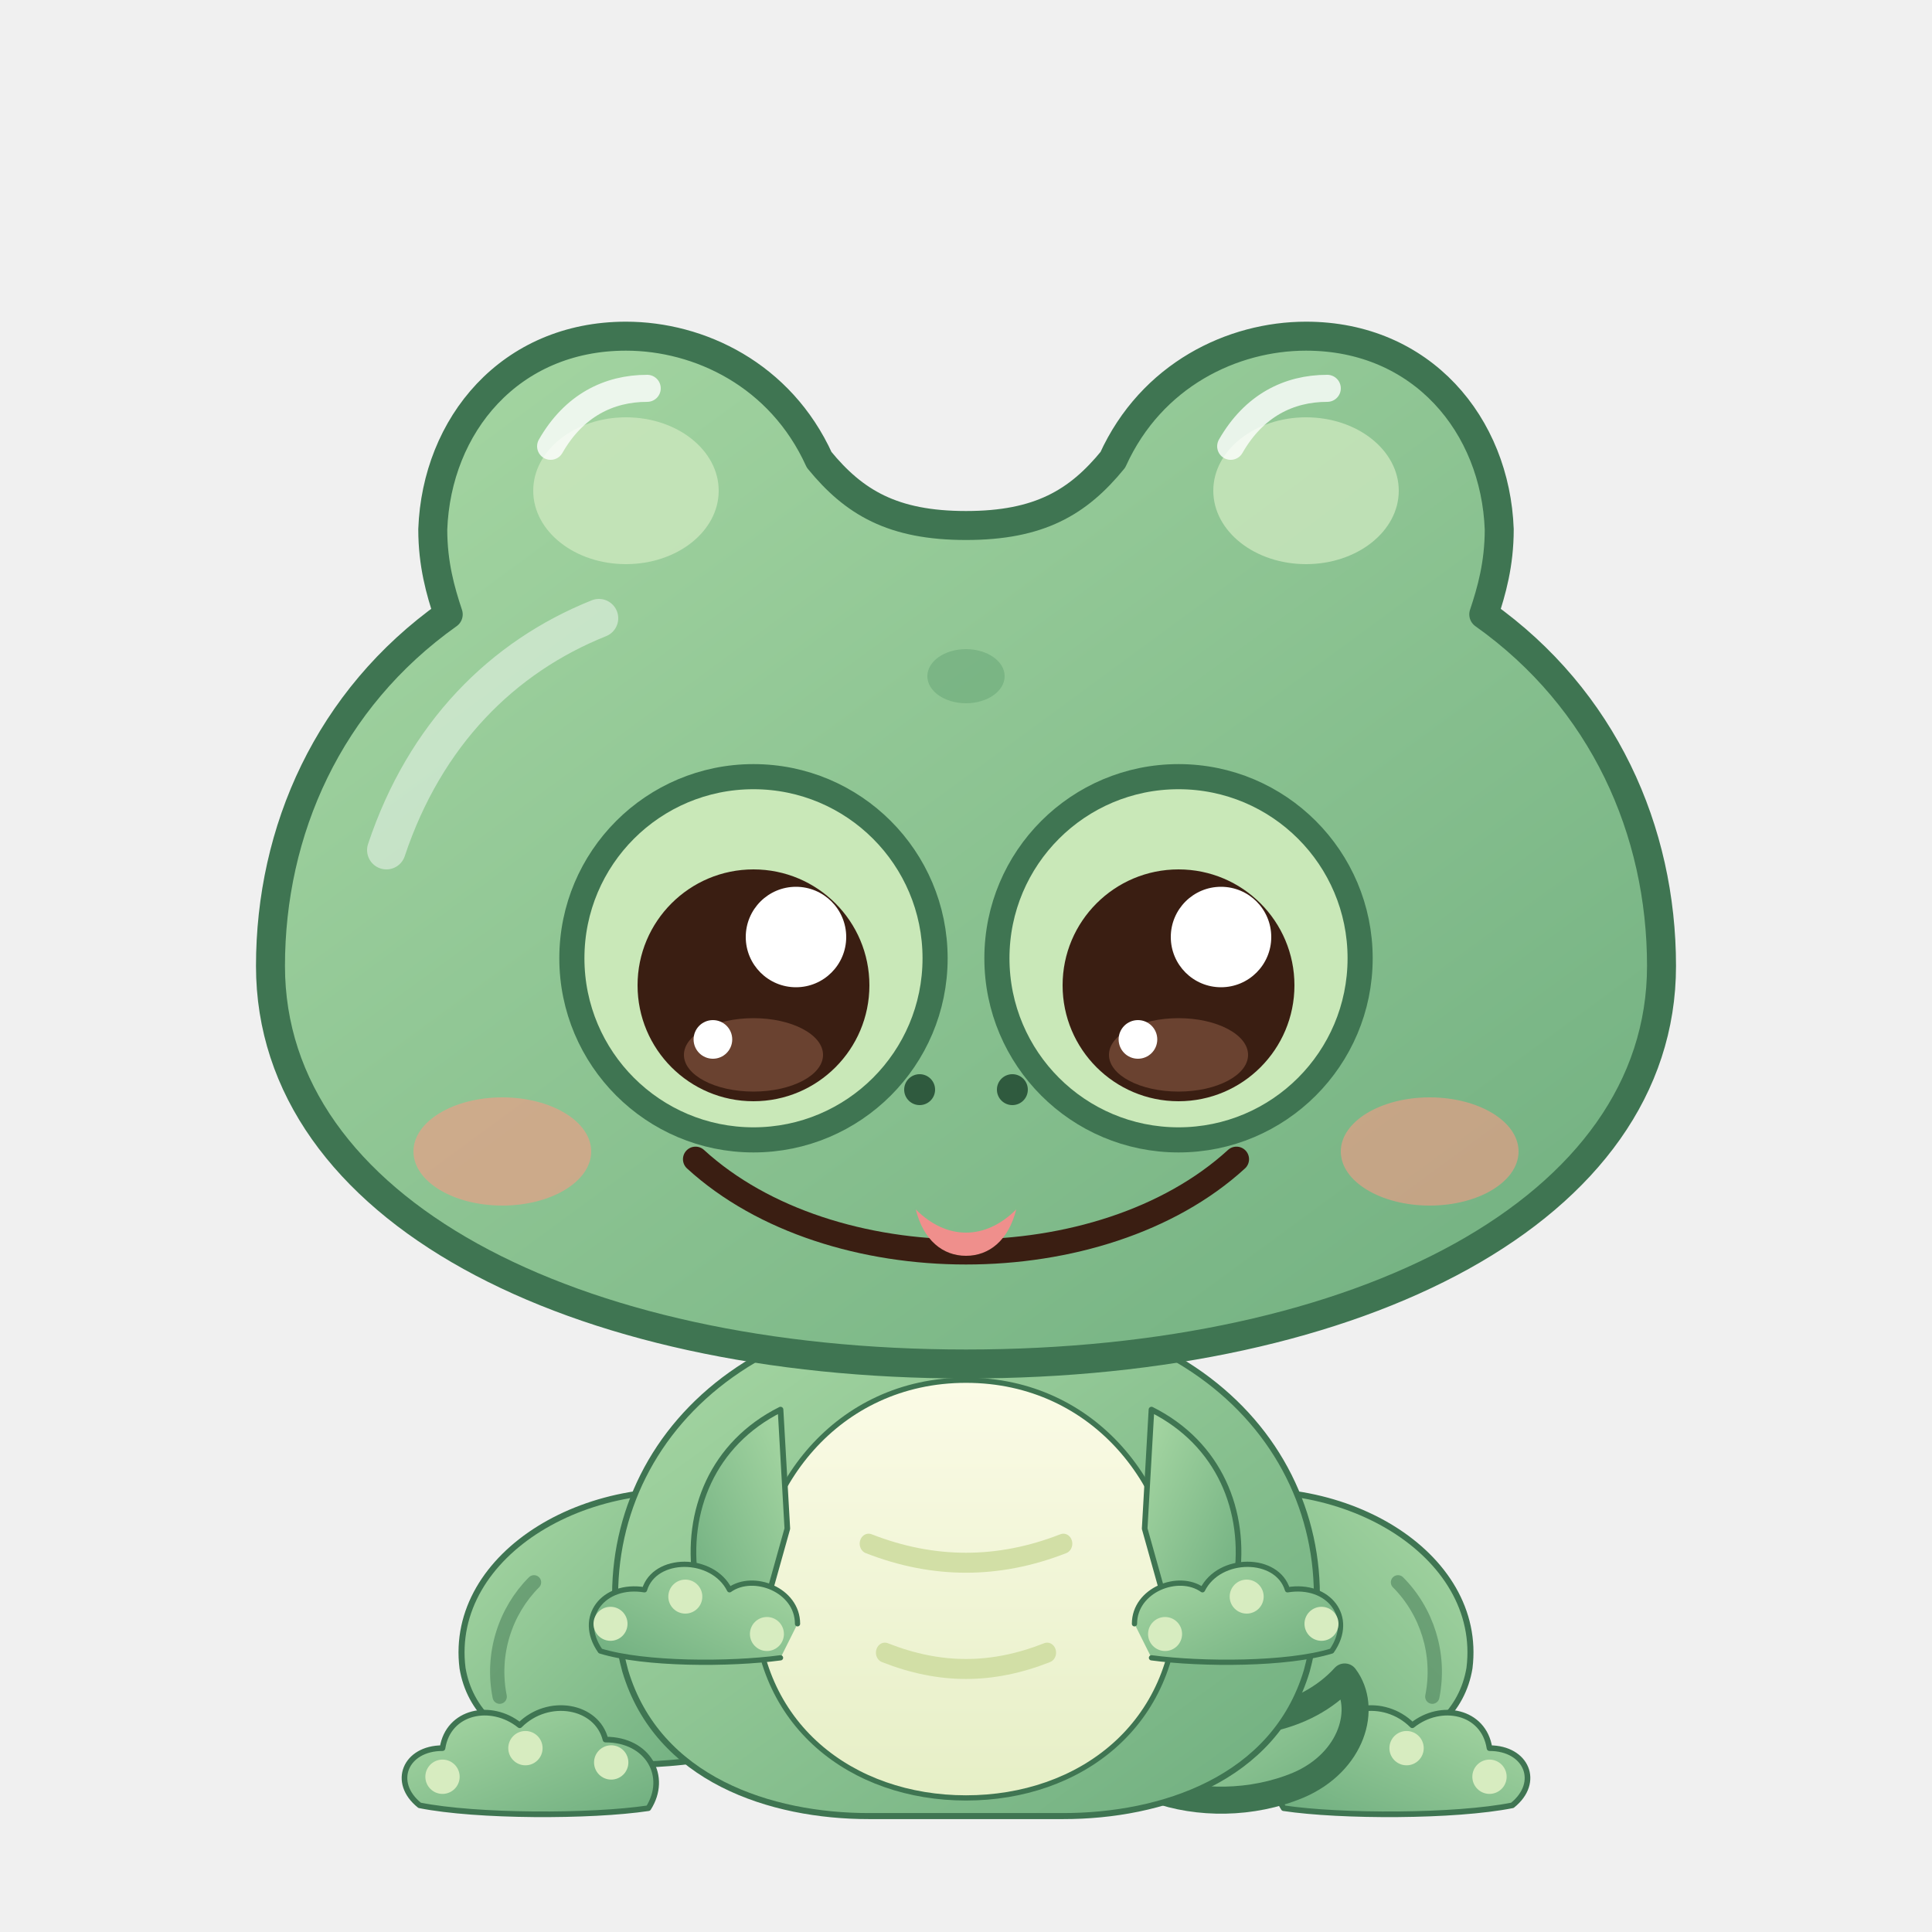
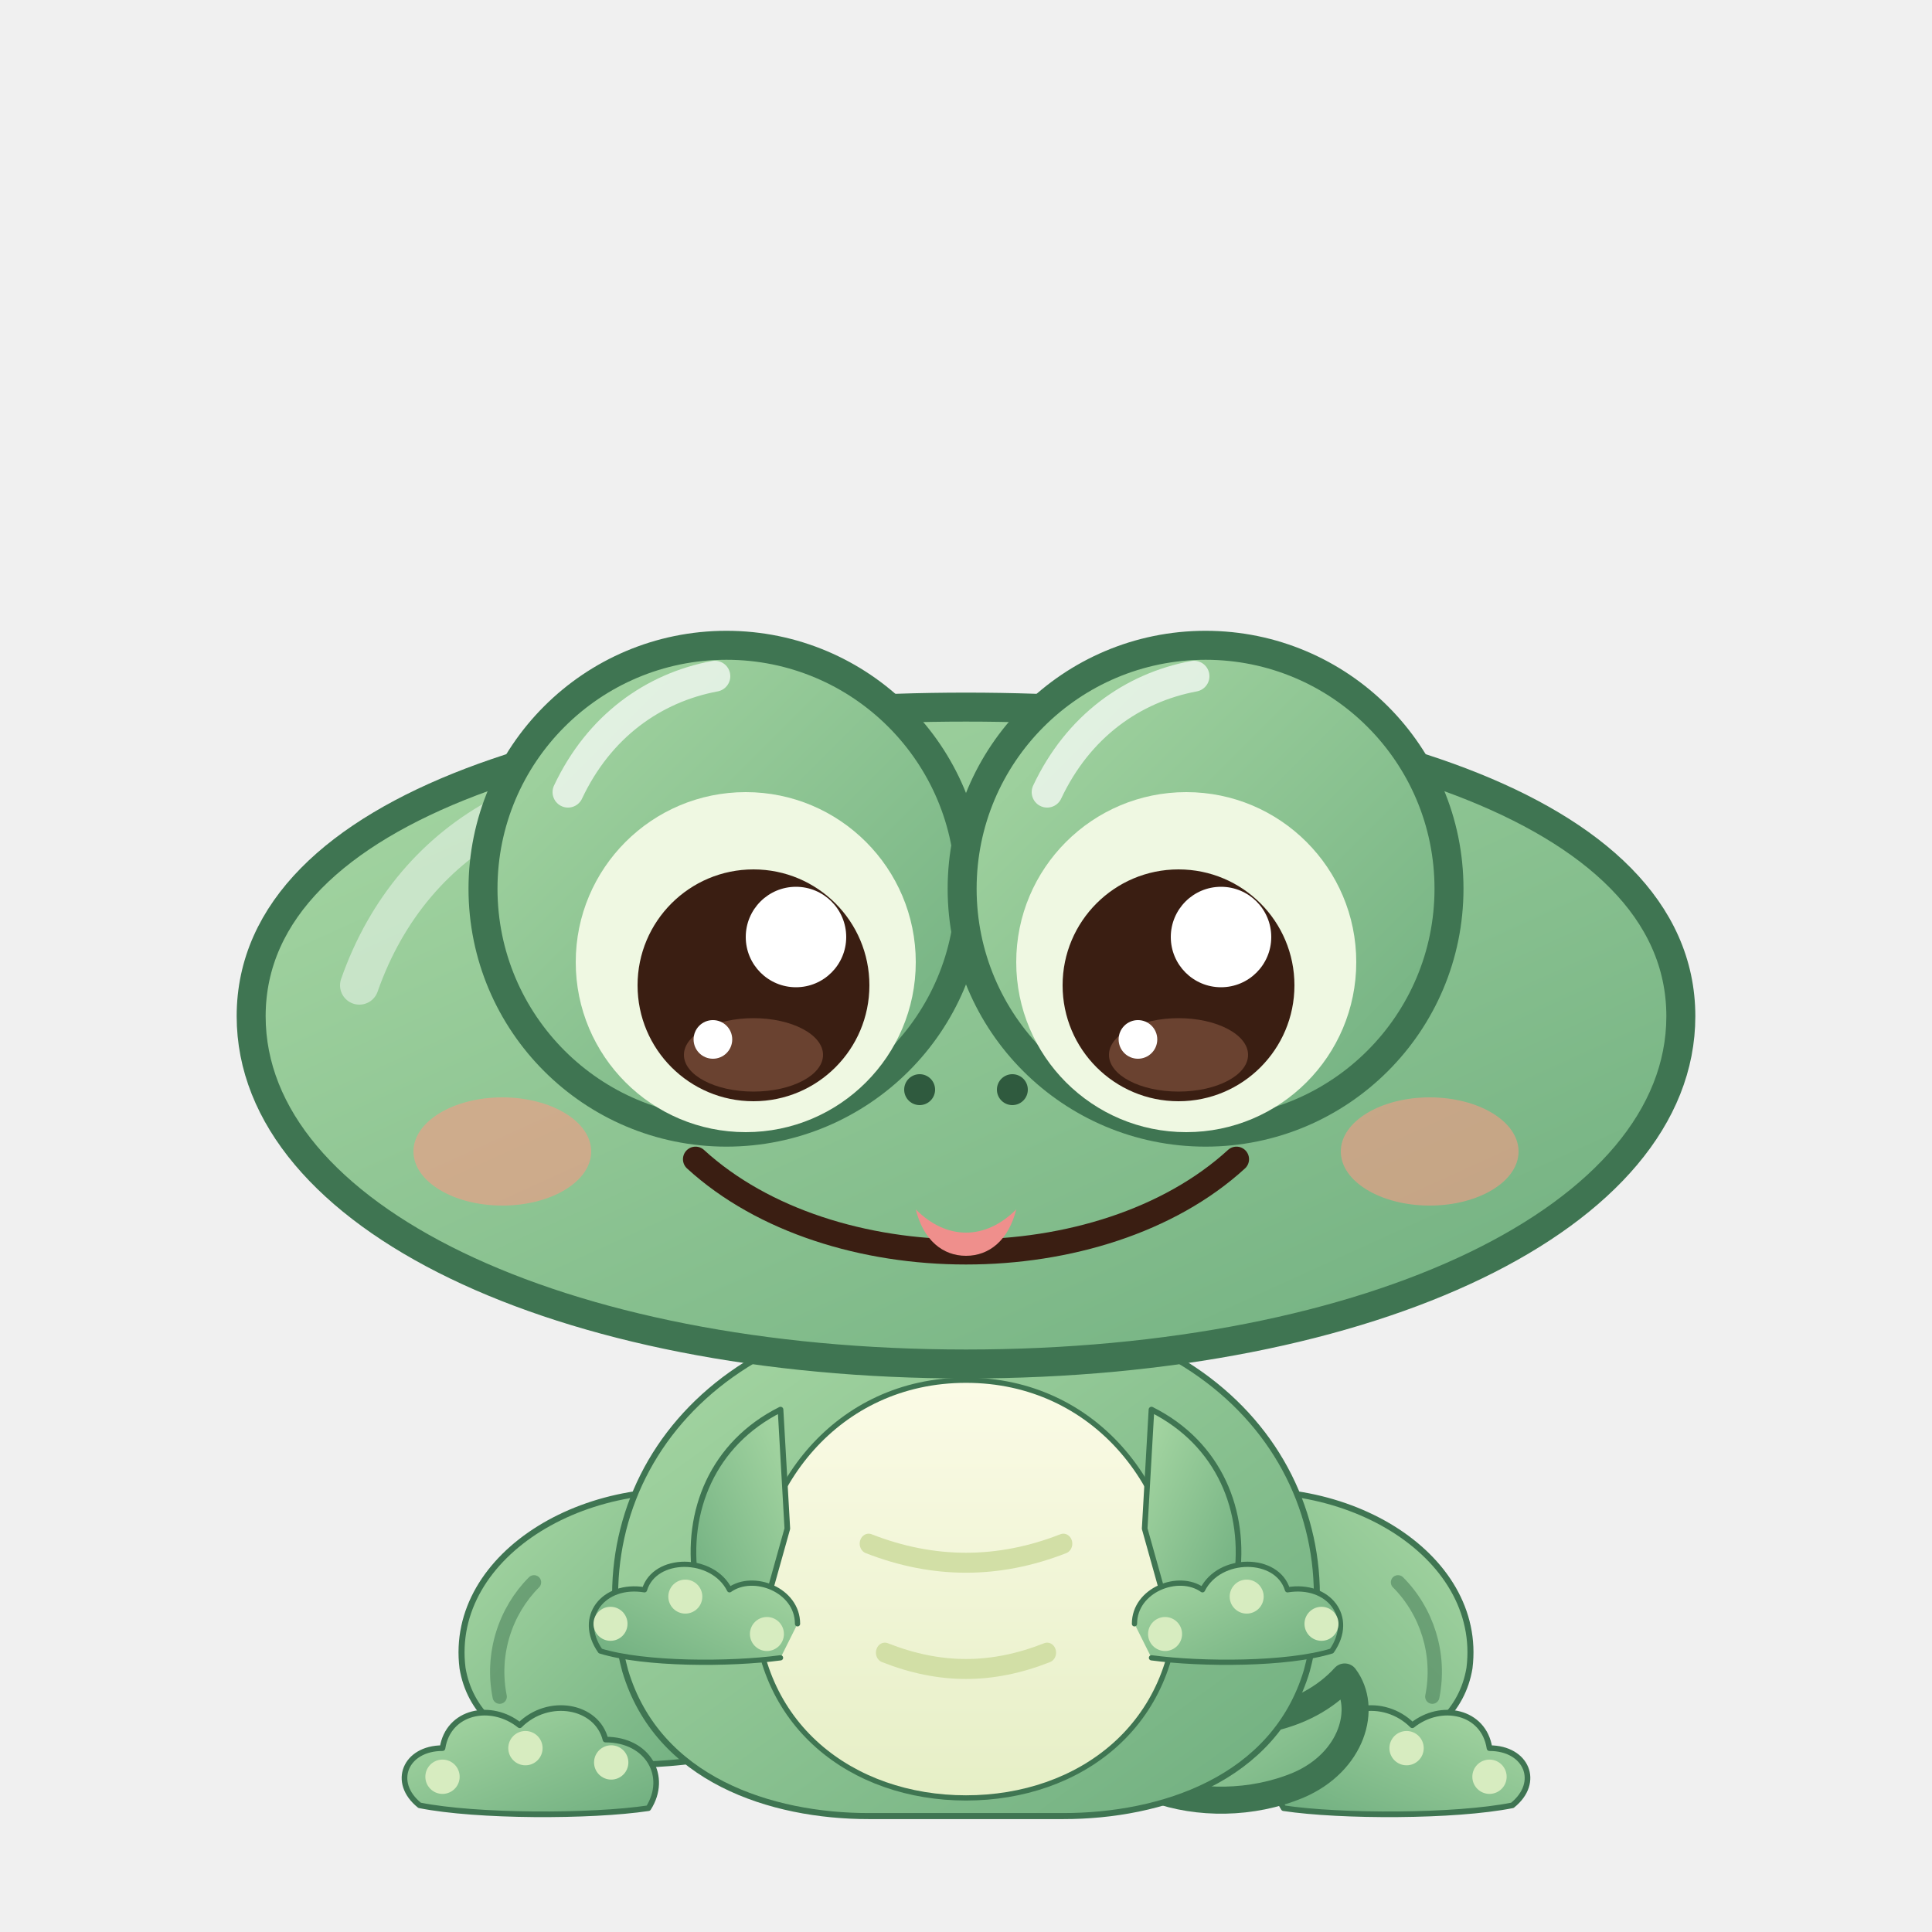
<svg xmlns="http://www.w3.org/2000/svg" viewBox="0 0 100 100" width="480" height="480">
  <defs>
    <linearGradient id="ribbit-f2-skin" x1="0" y1="0" x2="1" y2="1">
      <stop offset="0" stop-color="#a8d8a4" />
      <stop offset="1" stop-color="#6fae7f" />
    </linearGradient>
    <linearGradient id="ribbit-f2-belly" x1="0" y1="0" x2="0" y2="1">
      <stop offset="0" stop-color="#fbfbe6" />
      <stop offset="1" stop-color="#e6efc6" />
    </linearGradient>
    <linearGradient id="ribbit-f2-lily" x1="0" y1="0" x2="0" y2="1">
      <stop offset="0" stop-color="#ffe0e4" />
      <stop offset="1" stop-color="#f5a8b4" />
    </linearGradient>
  </defs>
  <g>
    <g transform="translate(4 0) translate(34 93) scale(0.74 0.74) translate(-34 -93)">
      <path d="M34 72C24 70 14 76 15 84 16 90 24 92 34 90Z" fill="url(#ribbit-f2-skin)" stroke="#3f7552" stroke-width="1.5" stroke-linejoin="round" stroke-linecap="round" vector-effect="non-scaling-stroke" />
      <path d="M20 78c-2 2-3 5-2.4 8" fill="none" stroke="#3f7552" stroke-width="1" stroke-linecap="round" stroke-linejoin="round" opacity="0.5" />
      <path d="M12 93.6C10 92 11 89.6 13.6 89.6 14 87 17 86.4 19 88 21 86 24.4 86.6 25 89 28 89 29.4 91.6 28 93.8 24 94.4 16 94.4 12 93.6Z" fill="url(#ribbit-f2-skin)" stroke="#3f7552" stroke-width="1.4" stroke-linejoin="round" stroke-linecap="round" vector-effect="non-scaling-stroke" />
      <circle cx="13.6" cy="91.6" r="1.2" fill="#d7ecc0" />
      <circle cx="19.4" cy="89.6" r="1.2" fill="#d7ecc0" />
      <circle cx="25.4" cy="90.6" r="1.2" fill="#d7ecc0" />
    </g>
    <g transform="matrix(-1 0 0 1 100 0)">
      <g transform="translate(4 0) translate(34 93) scale(0.74 0.74) translate(-34 -93)">
        <path d="M34 72C24 70 14 76 15 84 16 90 24 92 34 90Z" fill="url(#ribbit-f2-skin)" stroke="#3f7552" stroke-width="1.5" stroke-linejoin="round" stroke-linecap="round" vector-effect="non-scaling-stroke" />
        <path d="M20 78c-2 2-3 5-2.4 8" fill="none" stroke="#3f7552" stroke-width="1" stroke-linecap="round" stroke-linejoin="round" opacity="0.5" />
        <path d="M12 93.6C10 92 11 89.6 13.6 89.6 14 87 17 86.4 19 88 21 86 24.4 86.6 25 89 28 89 29.4 91.6 28 93.8 24 94.4 16 94.4 12 93.6Z" fill="url(#ribbit-f2-skin)" stroke="#3f7552" stroke-width="1.4" stroke-linejoin="round" stroke-linecap="round" vector-effect="non-scaling-stroke" />
        <circle cx="13.6" cy="91.6" r="1.2" fill="#d7ecc0" />
        <circle cx="19.4" cy="89.6" r="1.2" fill="#d7ecc0" />
        <circle cx="25.4" cy="90.6" r="1.2" fill="#d7ecc0" />
      </g>
    </g>
    <path d="M60 88.6c4 1.2 7.6.4 9.6-1.8 1.2 1.6.4 4.4-2.4 5.6-2.4 1-5.2 1-7.4.2Z" fill="url(#ribbit-f2-skin)" stroke="#3f7552" stroke-width="1.4" stroke-linejoin="round" stroke-linecap="round" />
    <g transform="translate(0 0) translate(50 94) scale(0.84 0.94) translate(-50 -94)">
      <path d="M29 86C26 76 34 66 50 66 66 66 74 76 71 86 69 92 62 94 56 94H44C38 94 31 92 29 86Z" fill="url(#ribbit-f2-skin)" stroke="#3f7552" stroke-width="1.5" stroke-linejoin="round" stroke-linecap="round" vector-effect="non-scaling-stroke" />
      <path d="M50 70C58 70 63 76 63 82 63 89 57 93 50 93S37 89 37 82C37 76 42 70 50 70Z" fill="url(#ribbit-f2-belly)" stroke="#3f7552" stroke-width="1.3" stroke-linejoin="round" stroke-linecap="round" vector-effect="non-scaling-stroke" />
      <path d="M44 79c4 1.4 8 1.4 12 0M45 85c3.4 1.2 6.6 1.2 10 0" fill="none" stroke="#d2dfa6" stroke-width="1.1" stroke-linecap="round" stroke-linejoin="round" opacity="1" />
    </g>
    <g transform="translate(-1.4 0) translate(61 80) scale(0.88 0.88) translate(-61 -80)">
      <path d="M61 72C65 74 66.6 78 66 82L62 84 60.6 79Z" fill="url(#ribbit-f2-skin)" stroke="#3f7552" stroke-width="1.4" stroke-linejoin="round" stroke-linecap="round" vector-effect="non-scaling-stroke" />
      <path d="M60 84.6C60 82.6 62.6 81.6 64 82.6 65 80.6 68.4 80.6 69 82.6 71.4 82.2 73 84.2 71.6 86.2 69 87 64 87 61 86.6 60 84.6Z" fill="url(#ribbit-f2-skin)" stroke="#3f7552" stroke-width="1.3" stroke-linejoin="round" stroke-linecap="round" vector-effect="non-scaling-stroke" />
      <circle cx="61.8" cy="85.2" r="1" fill="#d7ecc0" />
      <circle cx="66.6" cy="83" r="1" fill="#d7ecc0" />
      <circle cx="71" cy="84.6" r="1" fill="#d7ecc0" />
    </g>
    <g transform="matrix(-1 0 0 1 100 0)">
      <g transform="translate(-1.4 0) translate(61 80) scale(0.88 0.88) translate(-61 -80)">
        <path d="M61 72C65 74 66.6 78 66 82L62 84 60.6 79Z" fill="url(#ribbit-f2-skin)" stroke="#3f7552" stroke-width="1.4" stroke-linejoin="round" stroke-linecap="round" vector-effect="non-scaling-stroke" />
        <path d="M60 84.6C60 82.6 62.6 81.6 64 82.6 65 80.6 68.4 80.6 69 82.6 71.4 82.2 73 84.2 71.6 86.2 69 87 64 87 61 86.6 60 84.6Z" fill="url(#ribbit-f2-skin)" stroke="#3f7552" stroke-width="1.3" stroke-linejoin="round" stroke-linecap="round" vector-effect="non-scaling-stroke" />
        <circle cx="61.8" cy="85.2" r="1" fill="#d7ecc0" />
        <circle cx="66.6" cy="83" r="1" fill="#d7ecc0" />
        <circle cx="71" cy="84.6" r="1" fill="#d7ecc0" />
      </g>
    </g>
-     <path d="M50 27.2C53.8 27.2 55.8 26 57.6 23.8 59.6 19.4 63.8 17.4 67.6 17.4 73.6 17.4 77.4 22 77.6 27.4 77.6 29.2 77.2 30.6 76.8 31.8 83 36.2 86 43 86 50 86 62.6 70.4 70.6 50 70.6S14 62.6 14 50C14 43 17 36.2 23.2 31.8 22.8 30.6 22.4 29.2 22.4 27.4 22.6 22 26.4 17.4 32.4 17.4 36.2 17.4 40.4 19.4 42.4 23.8 44.2 26 46.2 27.2 50 27.2Z" fill="url(#ribbit-f2-skin)" stroke="#3f7552" stroke-width="1.5" stroke-linejoin="round" stroke-linecap="round" />
-     <ellipse cx="32.4" cy="25.4" rx="4.8" ry="3.8" fill="#cfe9c0" opacity=".75" />
-     <ellipse cx="67.6" cy="25.4" rx="4.8" ry="3.8" fill="#cfe9c0" opacity=".75" />
-     <path d="M28.5 23.1c1.2-2.1 3.0-3.0 5.0-3.0M63.7 23.1c1.2-2.1 3.0-3.0 5.0-3.0" fill="none" stroke="#fff" stroke-width="1.4" stroke-linecap="round" stroke-linejoin="round" opacity="0.8" />
-     <ellipse cx="50" cy="35" rx="2" ry="1.4" fill="#5f9f70" opacity=".45" />
-     <path d="M20 44c2-6 6-10 11-12" fill="none" stroke="#fff" stroke-width="2" stroke-linecap="round" stroke-linejoin="round" opacity="0.45" />
-     <circle cx="39" cy="49.6" r="9.4" fill="#c9e8b8" stroke="#3f7552" stroke-width="1.3" />
-     <circle cx="61" cy="49.6" r="9.4" fill="#c9e8b8" stroke="#3f7552" stroke-width="1.3" />
+     <path d="M50 36.6C69 36.6 87 41.6 87 52.6 87 63 71 70.6 50 70.6S13 63 13 52.6C13 41.6 31 36.6 50 36.6Z" fill="url(#ribbit-f2-skin)" stroke="#3f7552" stroke-width="1.5" stroke-linejoin="round" stroke-linecap="round" />
+     <path d="M18.6 51c1.4-4 4-7 7.4-8.8" fill="none" stroke="#fff" stroke-width="2" stroke-linecap="round" stroke-linejoin="round" opacity="0.45" />
+     <circle cx="37.6" cy="46" r="12.6" fill="url(#ribbit-f2-skin)" stroke="#3f7552" stroke-width="1.5" />
+     <circle cx="62.4" cy="46" r="12.6" fill="url(#ribbit-f2-skin)" stroke="#3f7552" stroke-width="1.5" />
+     <path d="M29.4 41c1.6-3.4 4.4-5.4 7.6-6M54.2 41c1.6-3.4 4.4-5.4 7.6-6" fill="none" stroke="#fff" stroke-width="1.6" stroke-linecap="round" opacity=".7" />
+     <circle cx="38.6" cy="49.8" r="8.8" fill="#eff8e2" />
+     <circle cx="61.4" cy="49.8" r="8.8" fill="#eff8e2" />
    <circle cx="39" cy="51" r="6.0" fill="#3a1e12" />
    <ellipse cx="39" cy="54.6" rx="3.6" ry="1.9" fill="#8a5a44" opacity=".6" />
    <circle cx="41.2" cy="48.5" r="2.6" fill="#fff" />
    <circle cx="36.9" cy="53.8" r="1.0" fill="#fff" />
    <circle cx="61" cy="51" r="6.0" fill="#3a1e12" />
    <ellipse cx="61" cy="54.6" rx="3.6" ry="1.9" fill="#8a5a44" opacity=".6" />
    <circle cx="63.2" cy="48.5" r="2.6" fill="#fff" />
    <circle cx="58.9" cy="53.8" r="1.0" fill="#fff" />
    <ellipse cx="26" cy="59.6" rx="4.6" ry="2.8" fill="#f79a86" opacity=".6" />
    <ellipse cx="74" cy="59.6" rx="4.6" ry="2.8" fill="#f79a86" opacity=".6" />
    <circle cx="47.6" cy="56.4" r=".8" fill="#2f5a3e" />
    <circle cx="52.4" cy="56.4" r=".8" fill="#2f5a3e" />
    <path d="M36 60c7 6.4 21 6.4 28 0" fill="none" stroke="#3a1e12" stroke-width="1.3" stroke-linecap="round" stroke-linejoin="round" opacity="1" />
    <path d="M47.4 62.6c1.6 1.6 3.6 1.6 5.2 0-.4 1.6-1.4 2.4-2.6 2.4s-2.2-.8-2.6-2.4z" fill="#ef8f8c" />
  </g>
</svg>
